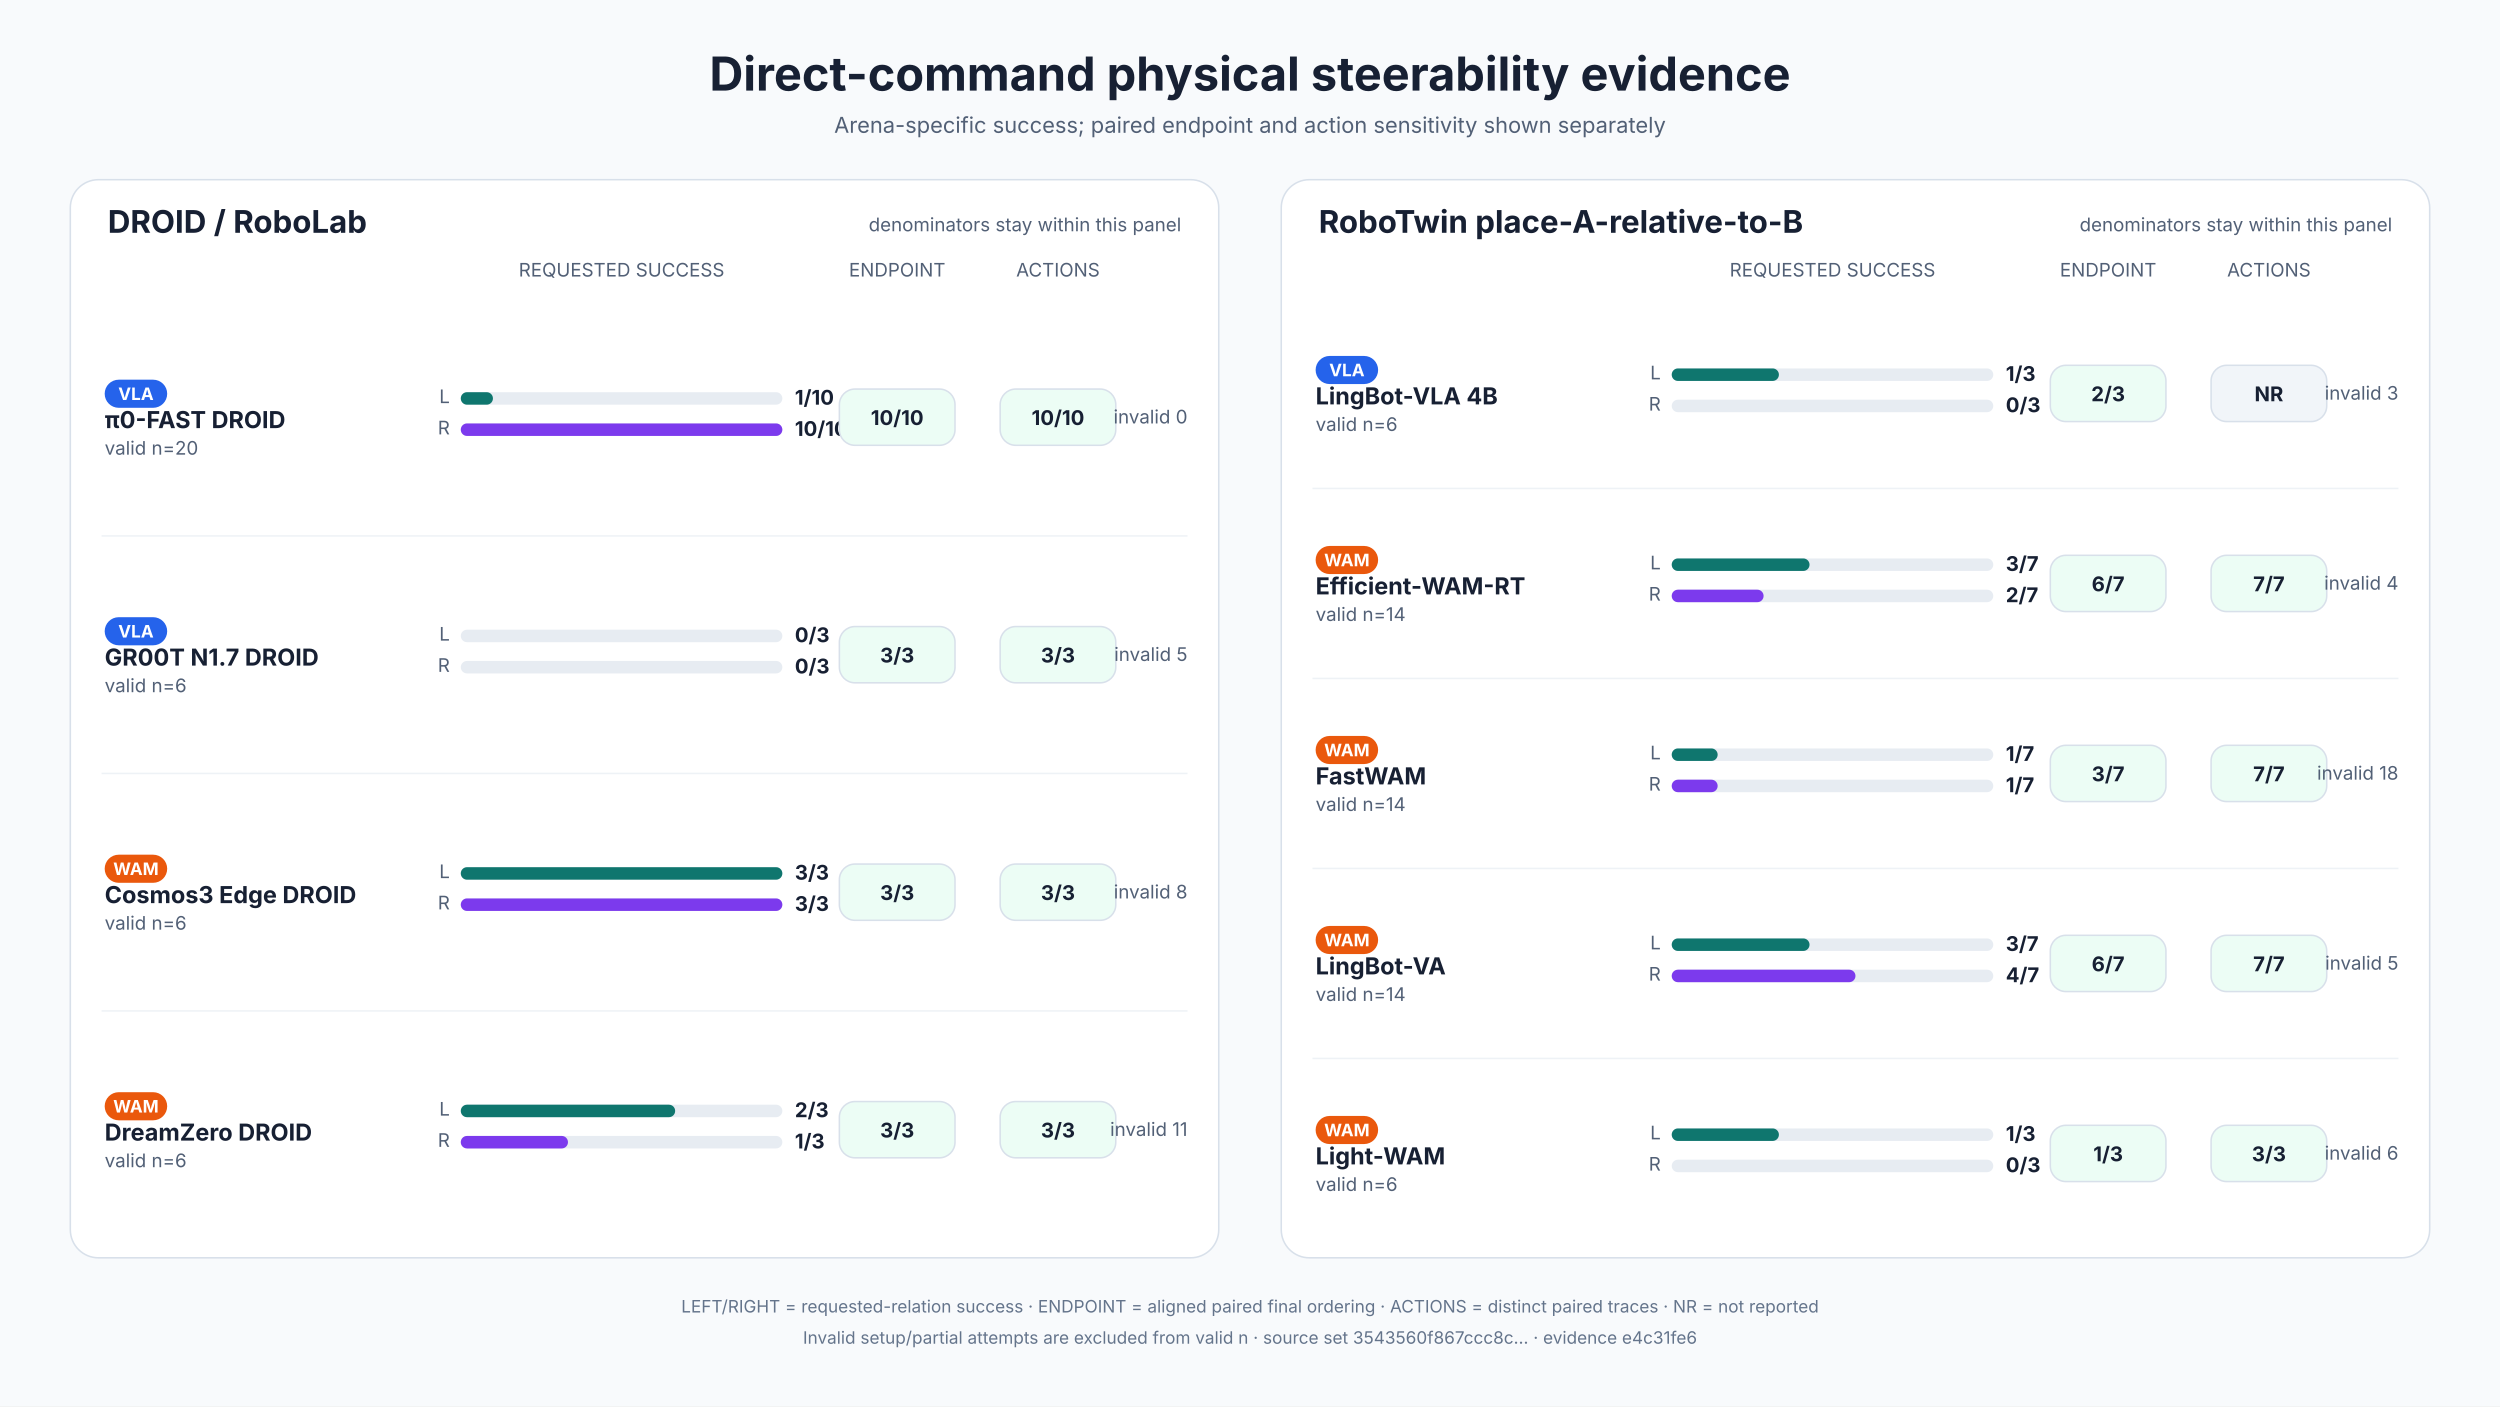
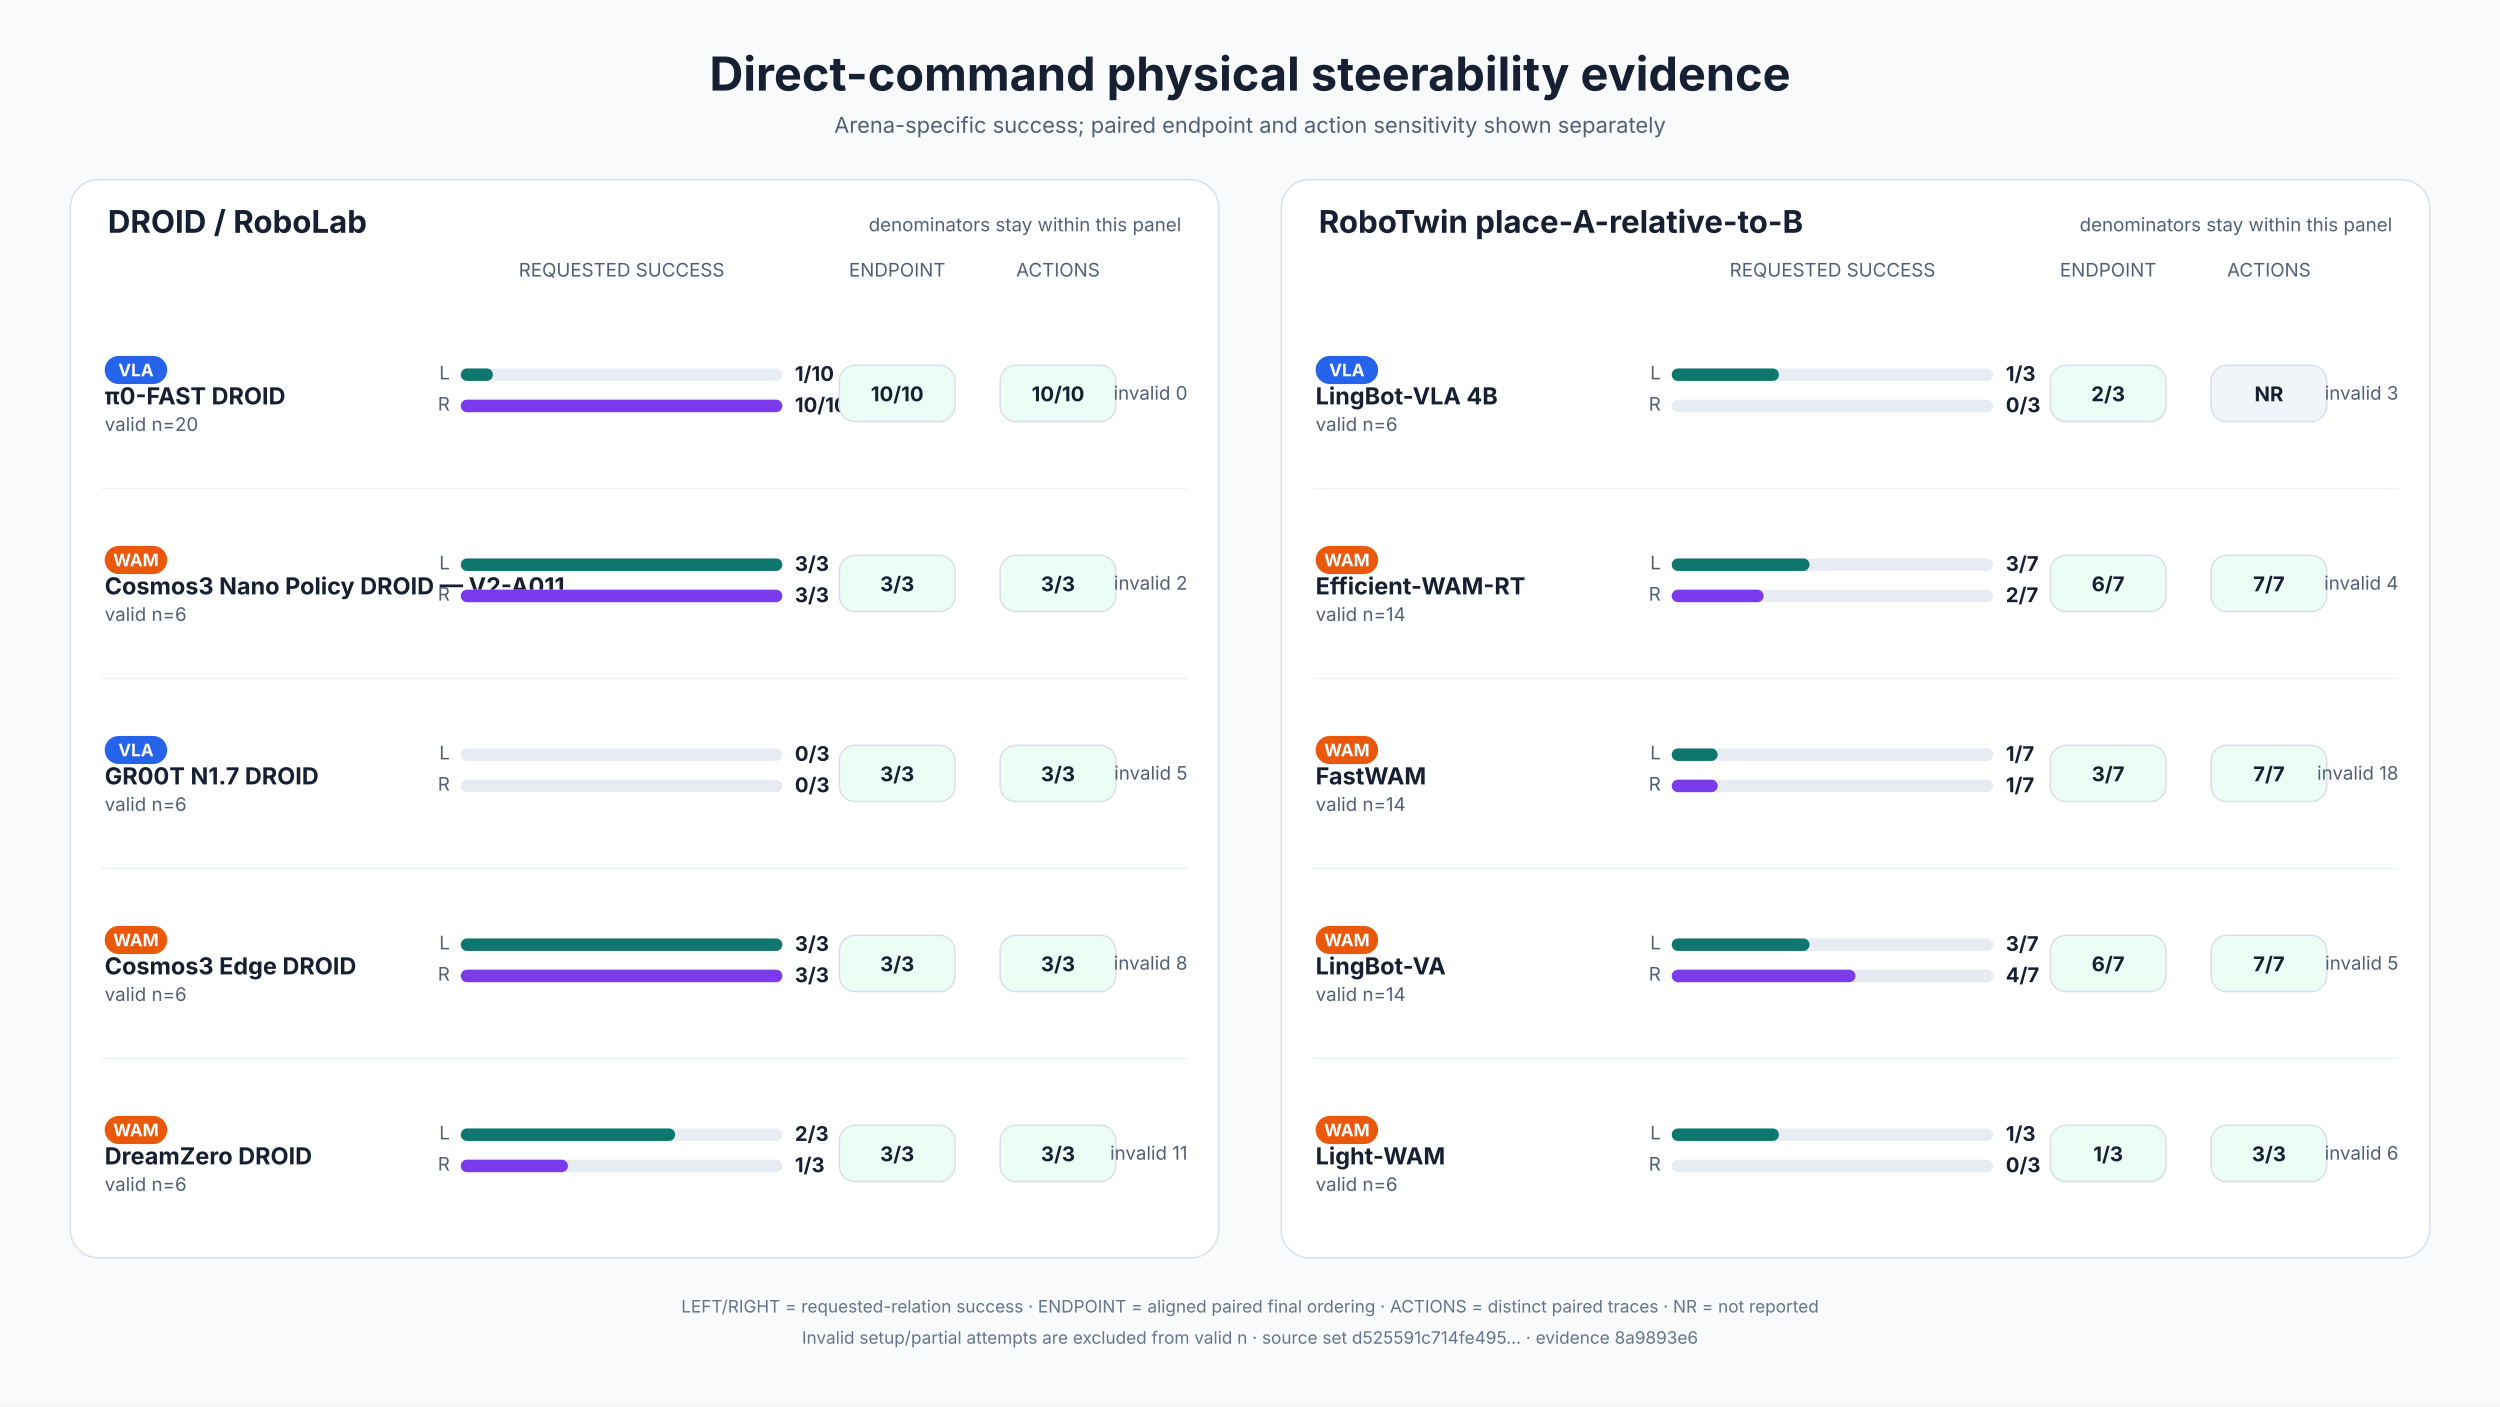
<svg xmlns="http://www.w3.org/2000/svg" width="1600" height="900" viewBox="0 0 1600 900">
  <rect width="100%" height="100%" fill="#F8FAFC" />
  <style>text{font-family:Inter,Arial,sans-serif;fill:#172033}.title{font-size:30px;font-weight:700}.subtitle{font-size:14px;fill:#526076}.panel{font-size:20px;font-weight:700}.model{font-size:15px;font-weight:650}.small{font-size:12px;fill:#526076}.metric{font-size:13px;font-weight:650}.badge{font-size:11px;font-weight:700;fill:white}.foot{font-size:11px;fill:#64748B}</style>
  <text class="title" x="800.0" y="58" text-anchor="middle">Direct-command physical steerability evidence</text>
  <text class="subtitle" x="800.0" y="85" text-anchor="middle">Arena-specific success; paired endpoint and action sensitivity shown separately</text>
  <rect x="45" y="115" width="735" height="690" rx="18" fill="white" stroke="#D8E0EA" />
  <text class="panel" x="69" y="149">DROID / RoboLab</text>
  <text class="small" x="756" y="148" text-anchor="end">denominators stay within this panel</text>
  <text class="small" x="397.8" y="177" text-anchor="middle">REQUESTED SUCCESS</text>
  <text class="small" x="574.2" y="177" text-anchor="middle">ENDPOINT</text>
  <text class="small" x="677.1" y="177" text-anchor="middle">ACTIONS</text>
-   <rect x="67" y="243.0" width="40" height="18" rx="9" fill="#2563EB" />
-   <text class="badge" x="87" y="256.0" text-anchor="middle">VLA</text>
-   <text class="model" x="67" y="274.0">π0-FAST DROID</text>
-   <text class="small" x="67" y="291.0">valid n=20</text>
-   <rect x="294.9" y="251.0" width="205.8" height="8" rx="4" fill="#E7ECF2" />
-   <rect x="294.9" y="251.0" width="20.58" height="8" rx="4" fill="#0F766E" />
-   <text class="small" x="287.9" y="258.0" text-anchor="end">L</text>
-   <text class="metric" x="508.7" y="259.0">1/10</text>
-   <rect x="294.9" y="271.0" width="205.8" height="8" rx="4" fill="#E7ECF2" />
-   <rect x="294.9" y="271.0" width="205.80" height="8" rx="4" fill="#7C3AED" />
-   <text class="small" x="287.9" y="278.0" text-anchor="end">R</text>
-   <text class="metric" x="508.7" y="279.0">10/10</text>
-   <rect x="537.2" y="249.0" width="74" height="36" rx="10" fill="#ECFDF5" stroke="#D8E0EA" />
-   <text class="metric" x="574.2" y="272.0" text-anchor="middle">10/10</text>
-   <rect x="640.1" y="249.0" width="74" height="36" rx="10" fill="#ECFDF5" stroke="#D8E0EA" />
-   <text class="metric" x="677.1" y="272.0" text-anchor="middle">10/10</text>
-   <text class="small" x="760" y="271.0" text-anchor="end">invalid 0</text>
-   <line x1="65" x2="760" y1="343.0" y2="343.0" stroke="#EEF2F6" />
-   <rect x="67" y="395.0" width="40" height="18" rx="9" fill="#2563EB" />
-   <text class="badge" x="87" y="408.0" text-anchor="middle">VLA</text>
-   <text class="model" x="67" y="426.0">GR00T N1.7 DROID</text>
-   <text class="small" x="67" y="443.0">valid n=6</text>
-   <rect x="294.9" y="403.0" width="205.8" height="8" rx="4" fill="#E7ECF2" />
-   <rect x="294.9" y="403.0" width="0.00" height="8" rx="4" fill="#0F766E" />
-   <text class="small" x="287.9" y="410.0" text-anchor="end">L</text>
-   <text class="metric" x="508.7" y="411.0">0/3</text>
-   <rect x="294.9" y="423.0" width="205.8" height="8" rx="4" fill="#E7ECF2" />
-   <rect x="294.9" y="423.0" width="0.00" height="8" rx="4" fill="#7C3AED" />
-   <text class="small" x="287.9" y="430.0" text-anchor="end">R</text>
-   <text class="metric" x="508.7" y="431.0">0/3</text>
-   <rect x="537.2" y="401.0" width="74" height="36" rx="10" fill="#ECFDF5" stroke="#D8E0EA" />
-   <text class="metric" x="574.2" y="424.0" text-anchor="middle">3/3</text>
-   <rect x="640.1" y="401.0" width="74" height="36" rx="10" fill="#ECFDF5" stroke="#D8E0EA" />
-   <text class="metric" x="677.1" y="424.0" text-anchor="middle">3/3</text>
-   <text class="small" x="760" y="423.0" text-anchor="end">invalid 5</text>
-   <line x1="65" x2="760" y1="495.0" y2="495.0" stroke="#EEF2F6" />
-   <rect x="67" y="547.0" width="40" height="18" rx="9" fill="#EA580C" />
-   <text class="badge" x="87" y="560.0" text-anchor="middle">WAM</text>
-   <text class="model" x="67" y="578.0">Cosmos3 Edge DROID</text>
-   <text class="small" x="67" y="595.0">valid n=6</text>
-   <rect x="294.9" y="555.0" width="205.8" height="8" rx="4" fill="#E7ECF2" />
-   <rect x="294.9" y="555.0" width="205.80" height="8" rx="4" fill="#0F766E" />
-   <text class="small" x="287.9" y="562.0" text-anchor="end">L</text>
-   <text class="metric" x="508.7" y="563.0">3/3</text>
-   <rect x="294.9" y="575.0" width="205.8" height="8" rx="4" fill="#E7ECF2" />
-   <rect x="294.9" y="575.0" width="205.80" height="8" rx="4" fill="#7C3AED" />
-   <text class="small" x="287.9" y="582.0" text-anchor="end">R</text>
-   <text class="metric" x="508.7" y="583.0">3/3</text>
-   <rect x="537.2" y="553.0" width="74" height="36" rx="10" fill="#ECFDF5" stroke="#D8E0EA" />
-   <text class="metric" x="574.2" y="576.0" text-anchor="middle">3/3</text>
-   <rect x="640.1" y="553.0" width="74" height="36" rx="10" fill="#ECFDF5" stroke="#D8E0EA" />
-   <text class="metric" x="677.1" y="576.0" text-anchor="middle">3/3</text>
-   <text class="small" x="760" y="575.0" text-anchor="end">invalid 8</text>
-   <line x1="65" x2="760" y1="647.0" y2="647.0" stroke="#EEF2F6" />
-   <rect x="67" y="699.0" width="40" height="18" rx="9" fill="#EA580C" />
-   <text class="badge" x="87" y="712.0" text-anchor="middle">WAM</text>
-   <text class="model" x="67" y="730.0">DreamZero DROID</text>
-   <text class="small" x="67" y="747.0">valid n=6</text>
-   <rect x="294.9" y="707.0" width="205.8" height="8" rx="4" fill="#E7ECF2" />
-   <rect x="294.9" y="707.0" width="137.20" height="8" rx="4" fill="#0F766E" />
-   <text class="small" x="287.9" y="714.0" text-anchor="end">L</text>
-   <text class="metric" x="508.7" y="715.0">2/3</text>
-   <rect x="294.9" y="727.0" width="205.8" height="8" rx="4" fill="#E7ECF2" />
-   <rect x="294.9" y="727.0" width="68.60" height="8" rx="4" fill="#7C3AED" />
-   <text class="small" x="287.9" y="734.0" text-anchor="end">R</text>
-   <text class="metric" x="508.7" y="735.0">1/3</text>
-   <rect x="537.2" y="705.0" width="74" height="36" rx="10" fill="#ECFDF5" stroke="#D8E0EA" />
-   <text class="metric" x="574.2" y="728.0" text-anchor="middle">3/3</text>
-   <rect x="640.1" y="705.0" width="74" height="36" rx="10" fill="#ECFDF5" stroke="#D8E0EA" />
-   <text class="metric" x="677.1" y="728.0" text-anchor="middle">3/3</text>
-   <text class="small" x="760" y="727.0" text-anchor="end">invalid 11</text>
+   <rect x="67" y="227.8" width="40" height="18" rx="9" fill="#2563EB" />
+   <text class="badge" x="87" y="240.8" text-anchor="middle">VLA</text>
+   <text class="model" x="67" y="258.8">π0-FAST DROID</text>
+   <text class="small" x="67" y="275.8">valid n=20</text>
+   <rect x="294.9" y="235.8" width="205.8" height="8" rx="4" fill="#E7ECF2" />
+   <rect x="294.9" y="235.8" width="20.58" height="8" rx="4" fill="#0F766E" />
+   <text class="small" x="287.9" y="242.8" text-anchor="end">L</text>
+   <text class="metric" x="508.7" y="243.8">1/10</text>
+   <rect x="294.9" y="255.8" width="205.8" height="8" rx="4" fill="#E7ECF2" />
+   <rect x="294.9" y="255.8" width="205.80" height="8" rx="4" fill="#7C3AED" />
+   <text class="small" x="287.9" y="262.8" text-anchor="end">R</text>
+   <text class="metric" x="508.7" y="263.8">10/10</text>
+   <rect x="537.2" y="233.8" width="74" height="36" rx="10" fill="#ECFDF5" stroke="#D8E0EA" />
+   <text class="metric" x="574.2" y="256.8" text-anchor="middle">10/10</text>
+   <rect x="640.1" y="233.8" width="74" height="36" rx="10" fill="#ECFDF5" stroke="#D8E0EA" />
+   <text class="metric" x="677.1" y="256.8" text-anchor="middle">10/10</text>
+   <text class="small" x="760" y="255.8" text-anchor="end">invalid 0</text>
+   <line x1="65" x2="760" y1="312.6" y2="312.6" stroke="#EEF2F6" />
+   <rect x="67" y="349.4" width="40" height="18" rx="9" fill="#EA580C" />
+   <text class="badge" x="87" y="362.4" text-anchor="middle">WAM</text>
+   <text class="model" x="67" y="380.4">Cosmos3 Nano Policy DROID — V2-A011</text>
+   <text class="small" x="67" y="397.4">valid n=6</text>
+   <rect x="294.9" y="357.4" width="205.8" height="8" rx="4" fill="#E7ECF2" />
+   <rect x="294.9" y="357.4" width="205.80" height="8" rx="4" fill="#0F766E" />
+   <text class="small" x="287.9" y="364.4" text-anchor="end">L</text>
+   <text class="metric" x="508.7" y="365.4">3/3</text>
+   <rect x="294.9" y="377.4" width="205.8" height="8" rx="4" fill="#E7ECF2" />
+   <rect x="294.9" y="377.4" width="205.80" height="8" rx="4" fill="#7C3AED" />
+   <text class="small" x="287.9" y="384.4" text-anchor="end">R</text>
+   <text class="metric" x="508.7" y="385.4">3/3</text>
+   <rect x="537.2" y="355.4" width="74" height="36" rx="10" fill="#ECFDF5" stroke="#D8E0EA" />
+   <text class="metric" x="574.2" y="378.4" text-anchor="middle">3/3</text>
+   <rect x="640.1" y="355.4" width="74" height="36" rx="10" fill="#ECFDF5" stroke="#D8E0EA" />
+   <text class="metric" x="677.1" y="378.4" text-anchor="middle">3/3</text>
+   <text class="small" x="760" y="377.4" text-anchor="end">invalid 2</text>
+   <line x1="65" x2="760" y1="434.2" y2="434.2" stroke="#EEF2F6" />
+   <rect x="67" y="471.0" width="40" height="18" rx="9" fill="#2563EB" />
+   <text class="badge" x="87" y="484.0" text-anchor="middle">VLA</text>
+   <text class="model" x="67" y="502.0">GR00T N1.7 DROID</text>
+   <text class="small" x="67" y="519.0">valid n=6</text>
+   <rect x="294.9" y="479.0" width="205.8" height="8" rx="4" fill="#E7ECF2" />
+   <rect x="294.9" y="479.0" width="0.00" height="8" rx="4" fill="#0F766E" />
+   <text class="small" x="287.9" y="486.0" text-anchor="end">L</text>
+   <text class="metric" x="508.7" y="487.0">0/3</text>
+   <rect x="294.9" y="499.0" width="205.8" height="8" rx="4" fill="#E7ECF2" />
+   <rect x="294.9" y="499.0" width="0.00" height="8" rx="4" fill="#7C3AED" />
+   <text class="small" x="287.9" y="506.0" text-anchor="end">R</text>
+   <text class="metric" x="508.7" y="507.0">0/3</text>
+   <rect x="537.2" y="477.0" width="74" height="36" rx="10" fill="#ECFDF5" stroke="#D8E0EA" />
+   <text class="metric" x="574.2" y="500.0" text-anchor="middle">3/3</text>
+   <rect x="640.1" y="477.0" width="74" height="36" rx="10" fill="#ECFDF5" stroke="#D8E0EA" />
+   <text class="metric" x="677.1" y="500.0" text-anchor="middle">3/3</text>
+   <text class="small" x="760" y="499.0" text-anchor="end">invalid 5</text>
+   <line x1="65" x2="760" y1="555.8" y2="555.8" stroke="#EEF2F6" />
+   <rect x="67" y="592.6" width="40" height="18" rx="9" fill="#EA580C" />
+   <text class="badge" x="87" y="605.6" text-anchor="middle">WAM</text>
+   <text class="model" x="67" y="623.6">Cosmos3 Edge DROID</text>
+   <text class="small" x="67" y="640.6">valid n=6</text>
+   <rect x="294.9" y="600.6" width="205.8" height="8" rx="4" fill="#E7ECF2" />
+   <rect x="294.9" y="600.6" width="205.80" height="8" rx="4" fill="#0F766E" />
+   <text class="small" x="287.9" y="607.6" text-anchor="end">L</text>
+   <text class="metric" x="508.7" y="608.6">3/3</text>
+   <rect x="294.9" y="620.6" width="205.8" height="8" rx="4" fill="#E7ECF2" />
+   <rect x="294.9" y="620.6" width="205.80" height="8" rx="4" fill="#7C3AED" />
+   <text class="small" x="287.9" y="627.6" text-anchor="end">R</text>
+   <text class="metric" x="508.7" y="628.6">3/3</text>
+   <rect x="537.2" y="598.6" width="74" height="36" rx="10" fill="#ECFDF5" stroke="#D8E0EA" />
+   <text class="metric" x="574.2" y="621.6" text-anchor="middle">3/3</text>
+   <rect x="640.1" y="598.6" width="74" height="36" rx="10" fill="#ECFDF5" stroke="#D8E0EA" />
+   <text class="metric" x="677.1" y="621.6" text-anchor="middle">3/3</text>
+   <text class="small" x="760" y="620.6" text-anchor="end">invalid 8</text>
+   <line x1="65" x2="760" y1="677.4" y2="677.4" stroke="#EEF2F6" />
+   <rect x="67" y="714.2" width="40" height="18" rx="9" fill="#EA580C" />
+   <text class="badge" x="87" y="727.2" text-anchor="middle">WAM</text>
+   <text class="model" x="67" y="745.2">DreamZero DROID</text>
+   <text class="small" x="67" y="762.2">valid n=6</text>
+   <rect x="294.9" y="722.2" width="205.8" height="8" rx="4" fill="#E7ECF2" />
+   <rect x="294.9" y="722.2" width="137.20" height="8" rx="4" fill="#0F766E" />
+   <text class="small" x="287.9" y="729.2" text-anchor="end">L</text>
+   <text class="metric" x="508.7" y="730.2">2/3</text>
+   <rect x="294.9" y="742.2" width="205.8" height="8" rx="4" fill="#E7ECF2" />
+   <rect x="294.9" y="742.2" width="68.60" height="8" rx="4" fill="#7C3AED" />
+   <text class="small" x="287.9" y="749.2" text-anchor="end">R</text>
+   <text class="metric" x="508.7" y="750.2">1/3</text>
+   <rect x="537.2" y="720.2" width="74" height="36" rx="10" fill="#ECFDF5" stroke="#D8E0EA" />
+   <text class="metric" x="574.2" y="743.2" text-anchor="middle">3/3</text>
+   <rect x="640.1" y="720.2" width="74" height="36" rx="10" fill="#ECFDF5" stroke="#D8E0EA" />
+   <text class="metric" x="677.1" y="743.2" text-anchor="middle">3/3</text>
+   <text class="small" x="760" y="742.2" text-anchor="end">invalid 11</text>
  <rect x="820" y="115" width="735" height="690" rx="18" fill="white" stroke="#D8E0EA" />
  <text class="panel" x="844" y="149">RoboTwin place-A-relative-to-B</text>
  <text class="small" x="1531" y="148" text-anchor="end">denominators stay within this panel</text>
  <text class="small" x="1172.8" y="177" text-anchor="middle">REQUESTED SUCCESS</text>
  <text class="small" x="1349.2" y="177" text-anchor="middle">ENDPOINT</text>
  <text class="small" x="1452.1" y="177" text-anchor="middle">ACTIONS</text>
  <rect x="842" y="227.8" width="40" height="18" rx="9" fill="#2563EB" />
  <text class="badge" x="862" y="240.8" text-anchor="middle">VLA</text>
  <text class="model" x="842" y="258.8">LingBot-VLA 4B</text>
  <text class="small" x="842" y="275.8">valid n=6</text>
  <rect x="1069.9" y="235.8" width="205.8" height="8" rx="4" fill="#E7ECF2" />
  <rect x="1069.9" y="235.8" width="68.60" height="8" rx="4" fill="#0F766E" />
  <text class="small" x="1062.9" y="242.8" text-anchor="end">L</text>
  <text class="metric" x="1283.7" y="243.8">1/3</text>
  <rect x="1069.9" y="255.8" width="205.8" height="8" rx="4" fill="#E7ECF2" />
  <rect x="1069.9" y="255.8" width="0.00" height="8" rx="4" fill="#7C3AED" />
  <text class="small" x="1062.9" y="262.8" text-anchor="end">R</text>
  <text class="metric" x="1283.7" y="263.8">0/3</text>
  <rect x="1312.2" y="233.8" width="74" height="36" rx="10" fill="#ECFDF5" stroke="#D8E0EA" />
  <text class="metric" x="1349.2" y="256.8" text-anchor="middle">2/3</text>
  <rect x="1415.1" y="233.8" width="74" height="36" rx="10" fill="#F1F5F9" stroke="#D8E0EA" />
  <text class="metric" x="1452.1" y="256.8" text-anchor="middle">NR</text>
  <text class="small" x="1535" y="255.8" text-anchor="end">invalid 3</text>
  <line x1="840" x2="1535" y1="312.6" y2="312.6" stroke="#EEF2F6" />
  <rect x="842" y="349.4" width="40" height="18" rx="9" fill="#EA580C" />
  <text class="badge" x="862" y="362.4" text-anchor="middle">WAM</text>
  <text class="model" x="842" y="380.4">Efficient-WAM-RT</text>
  <text class="small" x="842" y="397.4">valid n=14</text>
  <rect x="1069.9" y="357.4" width="205.8" height="8" rx="4" fill="#E7ECF2" />
  <rect x="1069.9" y="357.4" width="88.20" height="8" rx="4" fill="#0F766E" />
  <text class="small" x="1062.9" y="364.4" text-anchor="end">L</text>
  <text class="metric" x="1283.7" y="365.4">3/7</text>
  <rect x="1069.9" y="377.4" width="205.8" height="8" rx="4" fill="#E7ECF2" />
  <rect x="1069.9" y="377.4" width="58.80" height="8" rx="4" fill="#7C3AED" />
  <text class="small" x="1062.9" y="384.4" text-anchor="end">R</text>
  <text class="metric" x="1283.7" y="385.4">2/7</text>
  <rect x="1312.2" y="355.4" width="74" height="36" rx="10" fill="#ECFDF5" stroke="#D8E0EA" />
  <text class="metric" x="1349.2" y="378.4" text-anchor="middle">6/7</text>
  <rect x="1415.1" y="355.4" width="74" height="36" rx="10" fill="#ECFDF5" stroke="#D8E0EA" />
  <text class="metric" x="1452.1" y="378.4" text-anchor="middle">7/7</text>
  <text class="small" x="1535" y="377.4" text-anchor="end">invalid 4</text>
  <line x1="840" x2="1535" y1="434.2" y2="434.2" stroke="#EEF2F6" />
  <rect x="842" y="471.0" width="40" height="18" rx="9" fill="#EA580C" />
  <text class="badge" x="862" y="484.0" text-anchor="middle">WAM</text>
  <text class="model" x="842" y="502.0">FastWAM</text>
  <text class="small" x="842" y="519.0">valid n=14</text>
  <rect x="1069.9" y="479.0" width="205.8" height="8" rx="4" fill="#E7ECF2" />
  <rect x="1069.9" y="479.0" width="29.40" height="8" rx="4" fill="#0F766E" />
  <text class="small" x="1062.9" y="486.0" text-anchor="end">L</text>
  <text class="metric" x="1283.7" y="487.0">1/7</text>
  <rect x="1069.9" y="499.0" width="205.8" height="8" rx="4" fill="#E7ECF2" />
  <rect x="1069.9" y="499.0" width="29.40" height="8" rx="4" fill="#7C3AED" />
  <text class="small" x="1062.9" y="506.0" text-anchor="end">R</text>
  <text class="metric" x="1283.7" y="507.0">1/7</text>
  <rect x="1312.2" y="477.0" width="74" height="36" rx="10" fill="#ECFDF5" stroke="#D8E0EA" />
  <text class="metric" x="1349.2" y="500.0" text-anchor="middle">3/7</text>
  <rect x="1415.1" y="477.0" width="74" height="36" rx="10" fill="#ECFDF5" stroke="#D8E0EA" />
  <text class="metric" x="1452.1" y="500.0" text-anchor="middle">7/7</text>
  <text class="small" x="1535" y="499.0" text-anchor="end">invalid 18</text>
  <line x1="840" x2="1535" y1="555.8" y2="555.8" stroke="#EEF2F6" />
  <rect x="842" y="592.6" width="40" height="18" rx="9" fill="#EA580C" />
  <text class="badge" x="862" y="605.6" text-anchor="middle">WAM</text>
  <text class="model" x="842" y="623.6">LingBot-VA</text>
  <text class="small" x="842" y="640.6">valid n=14</text>
  <rect x="1069.9" y="600.6" width="205.8" height="8" rx="4" fill="#E7ECF2" />
  <rect x="1069.9" y="600.6" width="88.20" height="8" rx="4" fill="#0F766E" />
  <text class="small" x="1062.9" y="607.6" text-anchor="end">L</text>
  <text class="metric" x="1283.7" y="608.6">3/7</text>
  <rect x="1069.9" y="620.6" width="205.8" height="8" rx="4" fill="#E7ECF2" />
  <rect x="1069.9" y="620.6" width="117.60" height="8" rx="4" fill="#7C3AED" />
  <text class="small" x="1062.9" y="627.6" text-anchor="end">R</text>
  <text class="metric" x="1283.7" y="628.6">4/7</text>
  <rect x="1312.2" y="598.6" width="74" height="36" rx="10" fill="#ECFDF5" stroke="#D8E0EA" />
  <text class="metric" x="1349.2" y="621.6" text-anchor="middle">6/7</text>
  <rect x="1415.1" y="598.6" width="74" height="36" rx="10" fill="#ECFDF5" stroke="#D8E0EA" />
  <text class="metric" x="1452.1" y="621.6" text-anchor="middle">7/7</text>
  <text class="small" x="1535" y="620.6" text-anchor="end">invalid 5</text>
  <line x1="840" x2="1535" y1="677.4" y2="677.4" stroke="#EEF2F6" />
  <rect x="842" y="714.2" width="40" height="18" rx="9" fill="#EA580C" />
  <text class="badge" x="862" y="727.2" text-anchor="middle">WAM</text>
  <text class="model" x="842" y="745.2">Light-WAM</text>
  <text class="small" x="842" y="762.2">valid n=6</text>
  <rect x="1069.9" y="722.2" width="205.8" height="8" rx="4" fill="#E7ECF2" />
  <rect x="1069.9" y="722.2" width="68.60" height="8" rx="4" fill="#0F766E" />
  <text class="small" x="1062.9" y="729.2" text-anchor="end">L</text>
  <text class="metric" x="1283.7" y="730.2">1/3</text>
  <rect x="1069.9" y="742.2" width="205.8" height="8" rx="4" fill="#E7ECF2" />
  <rect x="1069.9" y="742.2" width="0.00" height="8" rx="4" fill="#7C3AED" />
  <text class="small" x="1062.9" y="749.2" text-anchor="end">R</text>
  <text class="metric" x="1283.7" y="750.2">0/3</text>
  <rect x="1312.2" y="720.2" width="74" height="36" rx="10" fill="#ECFDF5" stroke="#D8E0EA" />
  <text class="metric" x="1349.2" y="743.2" text-anchor="middle">1/3</text>
  <rect x="1415.1" y="720.2" width="74" height="36" rx="10" fill="#ECFDF5" stroke="#D8E0EA" />
  <text class="metric" x="1452.1" y="743.2" text-anchor="middle">3/3</text>
  <text class="small" x="1535" y="742.2" text-anchor="end">invalid 6</text>
  <text class="foot" x="800.0" y="840" text-anchor="middle">LEFT/RIGHT = requested-relation success · ENDPOINT = aligned paired final ordering · ACTIONS = distinct paired traces · NR = not reported</text>
-   <text class="foot" x="800.0" y="860" text-anchor="middle">Invalid setup/partial attempts are excluded from valid n · source set 3543560f867ccc8c… · evidence e4c31fe6</text>
+   <text class="foot" x="800.0" y="860" text-anchor="middle">Invalid setup/partial attempts are excluded from valid n · source set d525591c714fe495… · evidence 8a9893e6</text>
</svg>
